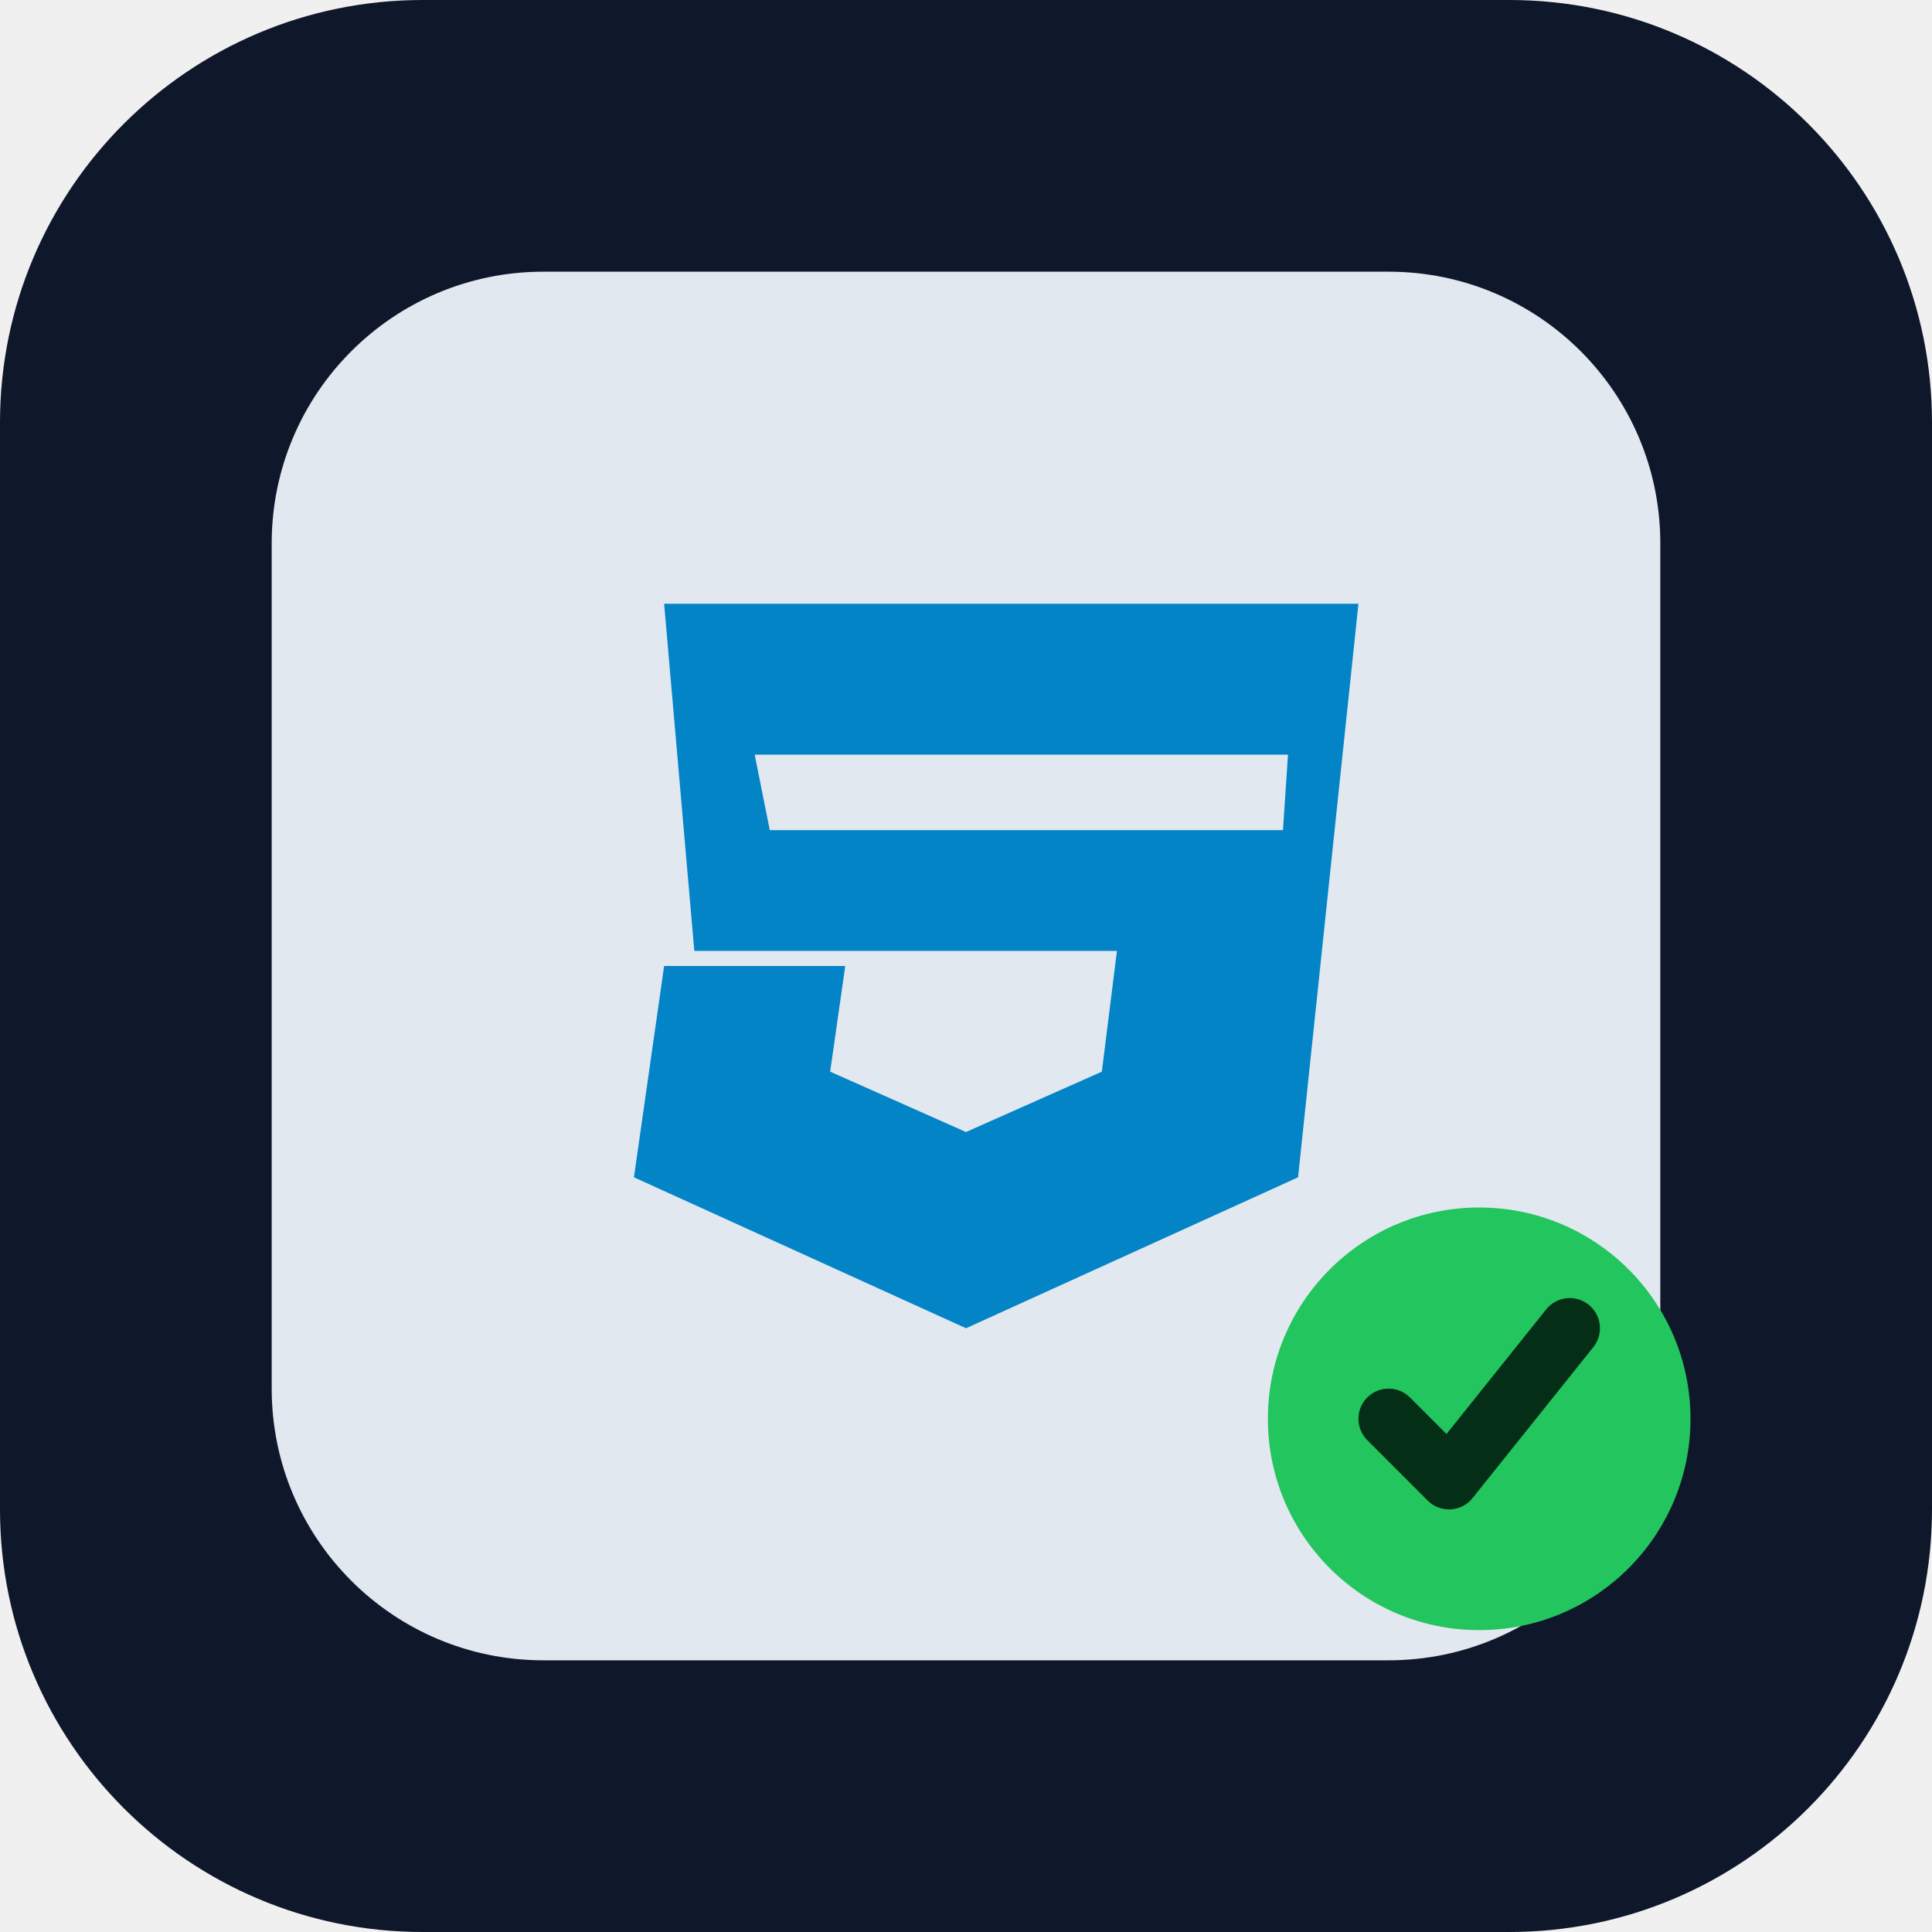
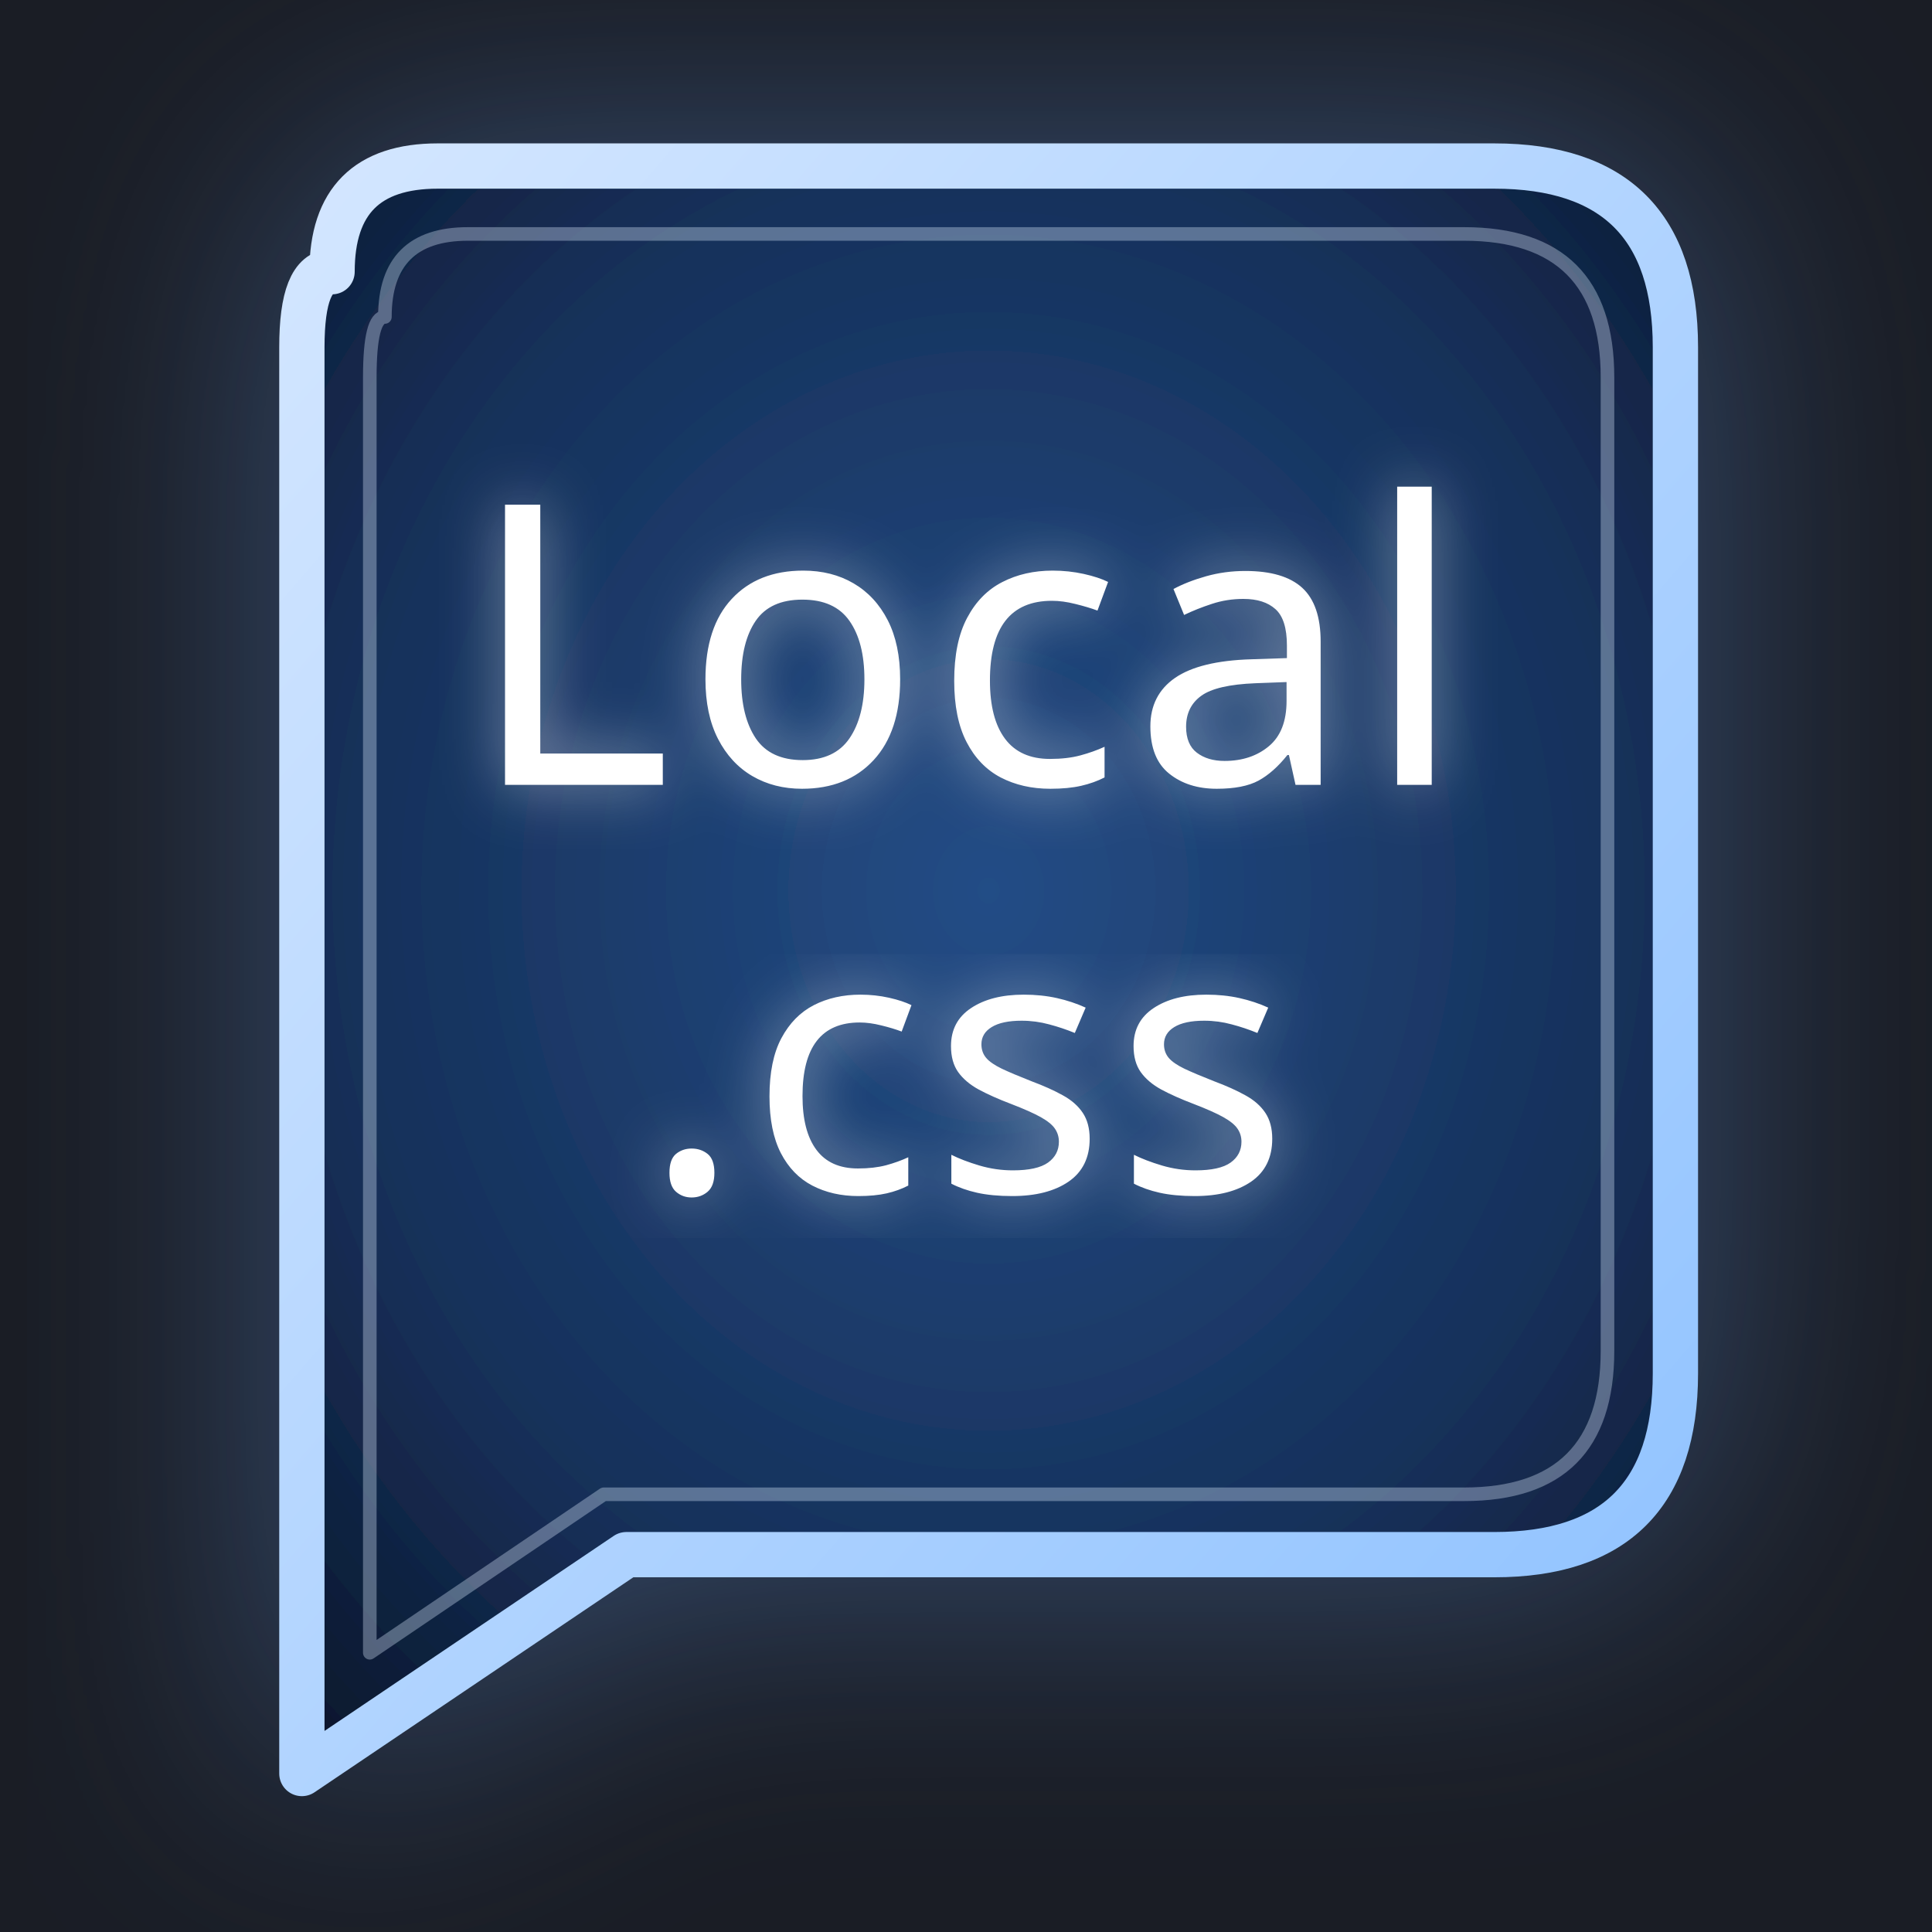
- <svg xmlns="http://www.w3.org/2000/svg" viewBox="0 0 128 128" role="img" aria-label="Local CSS IntelliSense icon">
-   <rect width="128" height="128" rx="28" fill="#0f172a" />
-   <rect x="18" y="18" width="92" height="92" rx="18" fill="#e2e8f0" />
-   <path d="M38 40h52l-4 38-22 10-22-10 2-14h12l-1 7 9 4 9-4 1-8H46l-2-23h44l-1 10H50l1 5h34l1-15H39z" fill="#0284c7" />
-   <circle cx="98" cy="94" r="14" fill="#22c55e" />
-   <path d="M92 94l4 4 8-10" fill="none" stroke="#052e16" stroke-linecap="round" stroke-linejoin="round" stroke-width="4" />
+ <svg xmlns="http://www.w3.org/2000/svg" viewBox="0 0 256 256" role="img" aria-label="Local CSS IntelliSense icon">
+   <defs>
+     <radialGradient id="bg" cx="50%" cy="45%" r="75%">
+       <stop offset="0%" stop-color="#244d86" />
+       <stop offset="65%" stop-color="#152f58" />
+       <stop offset="100%" stop-color="#0b1528" />
+     </radialGradient>
+     <linearGradient id="stroke" x1="0%" y1="0%" x2="100%" y2="100%">
+       <stop offset="0%" stop-color="#d3e6ff" />
+       <stop offset="100%" stop-color="#8fc2ff" />
+     </linearGradient>
+     <filter id="outerGlow" x="-20%" y="-20%" width="140%" height="140%">
+       <feDropShadow dx="0" dy="0" stdDeviation="10" flood-color="#8bbcff" flood-opacity="0.7" />
+       <feDropShadow dx="0" dy="0" stdDeviation="18" flood-color="#6aa8ff" flood-opacity="0.35" />
+     </filter>
+     <filter id="softGlow" x="-20%" y="-20%" width="140%" height="140%">
+       <feDropShadow dx="0" dy="0" stdDeviation="4" flood-color="#ffffff" flood-opacity="0.45" />
+     </filter>
+   </defs>
+   <rect width="256" height="256" fill="#1a1d25" />
+   <path d="M44 36        Q44 22 58 22        H198        Q222 22 222 46        V182        Q222 206 198 206        H83        L40 235        L40 46        Q40 36 44 36 Z" fill="url(#bg)" stroke="url(#stroke)" stroke-width="6" stroke-linejoin="round" filter="url(#outerGlow)" />
+   <path d="M51 42        Q51 31 62 31        H194        Q213 31 213 50        V179        Q213 198 194 198        H80        L49 219        L49 50        Q49 42 51 42 Z" fill="none" stroke="#dcecff" stroke-opacity="0.35" stroke-width="1.8" stroke-linejoin="round" />
+   <text x="128" y="104" text-anchor="middle" font-family="'Segoe UI', 'Trebuchet MS', sans-serif" font-size="52" font-weight="300" letter-spacing="1.5" fill="#ffffff" filter="url(#softGlow)">Local</text>
+   <text x="128" y="158" text-anchor="middle" font-family="'Segoe UI', 'Trebuchet MS', sans-serif" font-size="48" font-weight="300" letter-spacing="1.2" fill="#ffffff" filter="url(#softGlow)">.css</text>
</svg>
